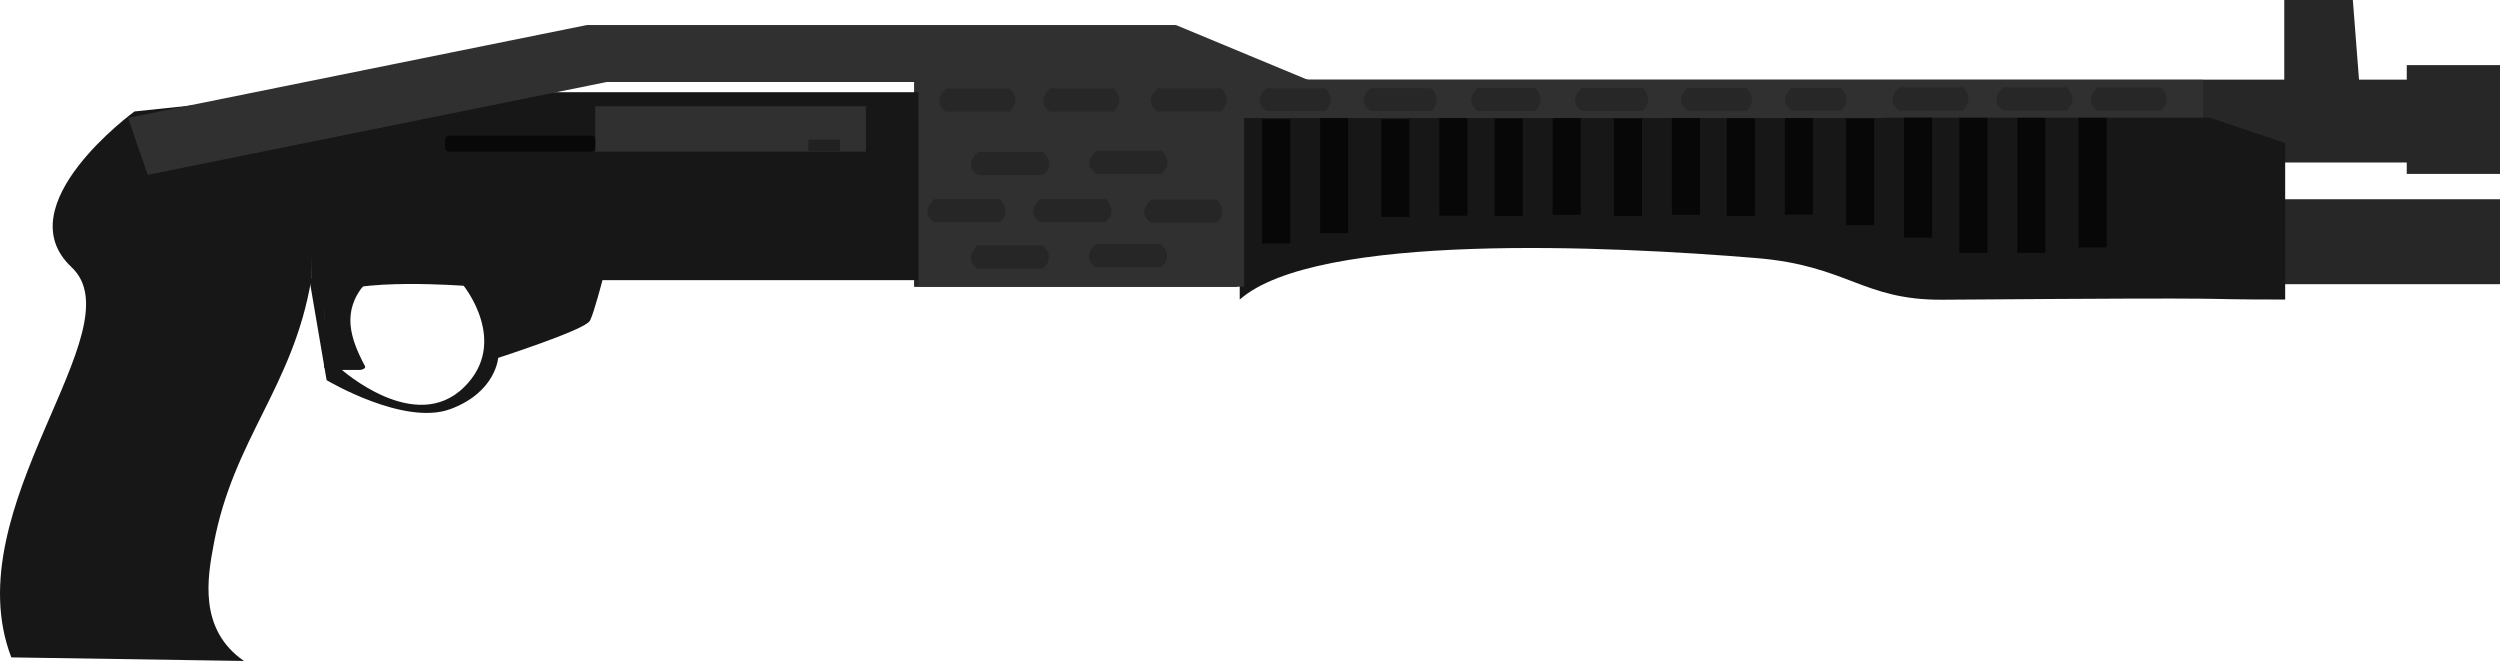
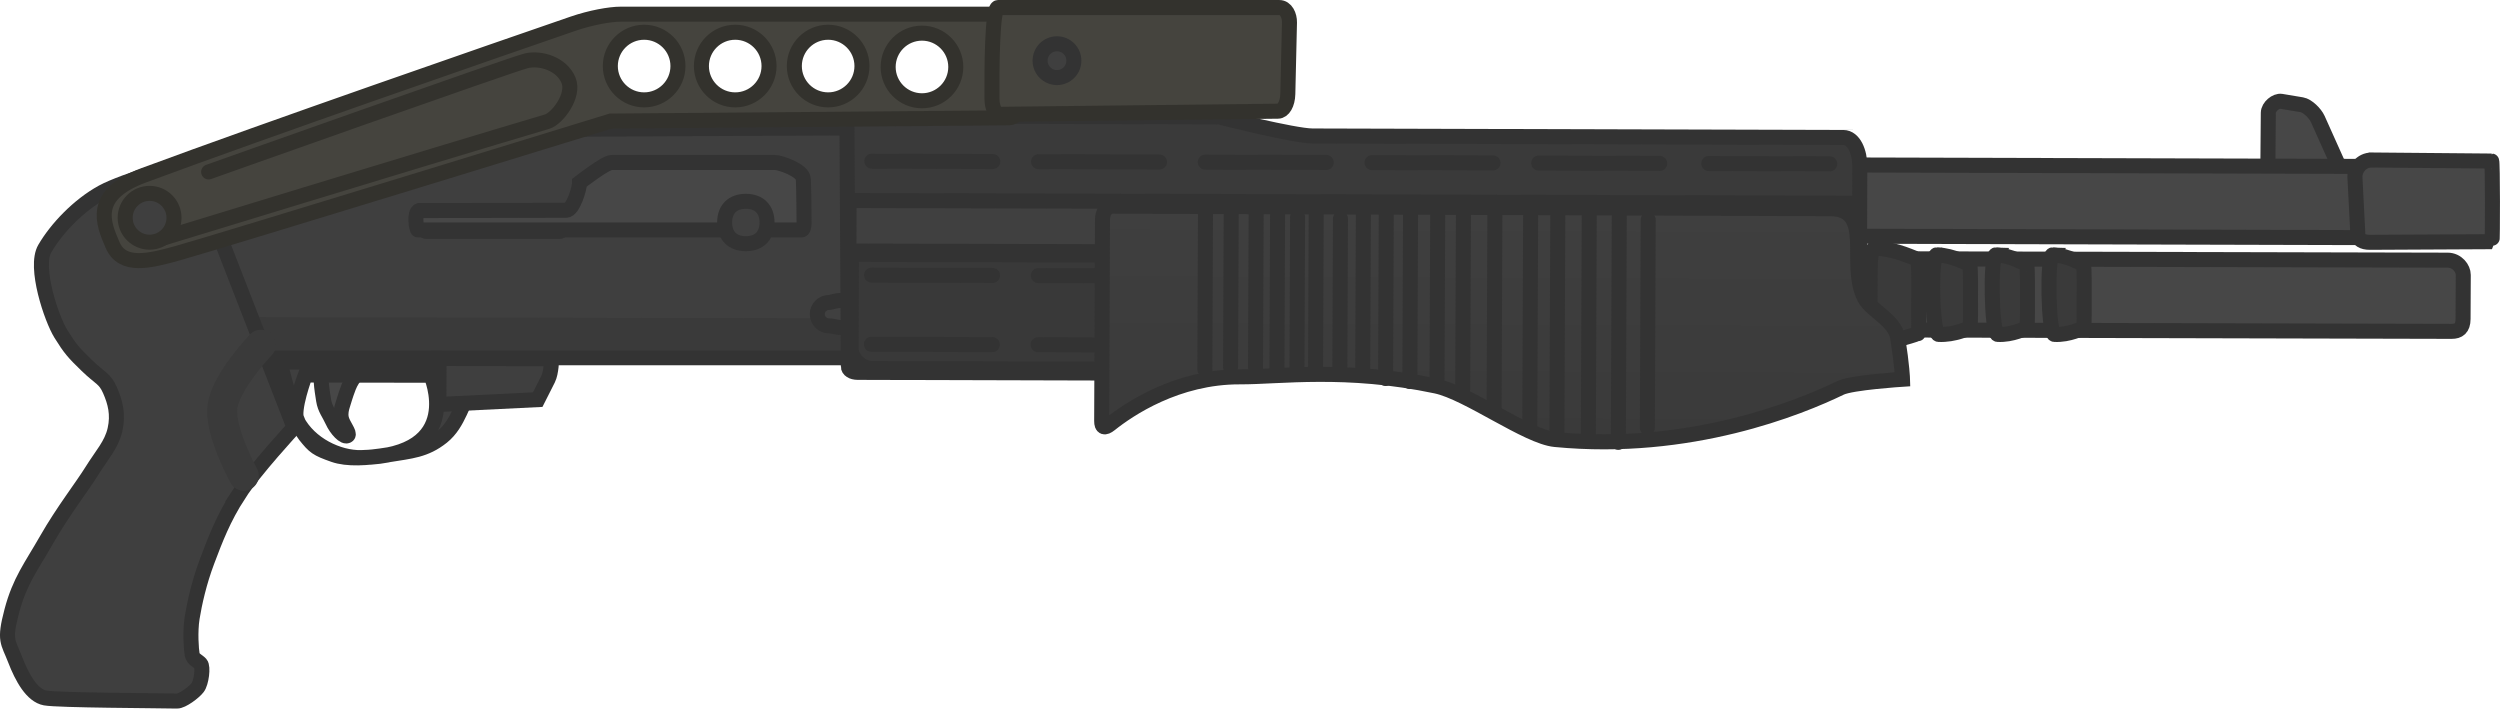
- <svg xmlns="http://www.w3.org/2000/svg" width="50mm" height="13.219mm" viewBox="0 0 50 13.219" version="1.1" id="svg5">
-   <defs id="defs2" />
-   <g id="layer1" transform="matrix(0.2416772,0,0,0.2416772,-3.58994,-28.07597)">
-     <rect style="fill:#272727;fill-opacity:1;stroke:#292929;stroke-width:0;stroke-linecap:square;stroke-linejoin:round;stroke-miterlimit:0" id="rect880" width="131.112" height="6.857" x="90.566" y="122.762" />
-     <rect style="fill:#272727;fill-opacity:1;stroke:#292929;stroke-width:0;stroke-linecap:square;stroke-linejoin:round;stroke-miterlimit:0" id="rect880-3" width="35.977" height="7.029" x="185.764" y="132.66" />
-     <rect style="fill:#272727;fill-opacity:1;stroke:#292929;stroke-width:0;stroke-linecap:square;stroke-linejoin:round;stroke-miterlimit:0" id="rect882" width="7.717" height="9.003" x="214.025" y="121.56" />
-     <path id="rect986" style="fill:#272727;stroke:#292929;stroke-width:0;stroke-linecap:square;stroke-linejoin:round;stroke-miterlimit:0" d="m 203.889,116.171 h 5.675 l 0.529,6.829 h -6.204 z" />
-     <path id="rect1225" style="fill:#171717;stroke:#292929;stroke-width:0;stroke-linecap:square;stroke-linejoin:round;stroke-miterlimit:0" d="m 117.448,125.896 h 80.257 l 6.259,2.117 v 12.947 c -9.418,-6.5e-4 -7.6e-4,-0.194 -28.338,0.015 -6.637,0.049 -7.843,-2.818 -15.405,-3.445 -12.128,-1.006 -36.408,-2.155 -42.773,3.43 z" />
-     <rect style="fill:#070707;fill-opacity:1;stroke:#292929;stroke-width:0;stroke-linecap:square;stroke-linejoin:round;stroke-miterlimit:0" id="rect2533" width="2.325" height="10.281" x="119.3" y="126.044" />
-     <rect style="fill:#070707;fill-opacity:1;stroke:#292929;stroke-width:0;stroke-linecap:square;stroke-linejoin:round;stroke-miterlimit:0" id="rect2533-6" width="2.325" height="9.525" x="124.097" y="125.938" />
-     <rect style="fill:#070707;fill-opacity:1;stroke:#292929;stroke-width:0;stroke-linecap:square;stroke-linejoin:round;stroke-miterlimit:0" id="rect2533-7" width="2.325" height="8.081" x="129.168" y="126.041" />
-     <rect style="fill:#070707;fill-opacity:1;stroke:#292929;stroke-width:0;stroke-linecap:square;stroke-linejoin:round;stroke-miterlimit:0" id="rect2533-6-5" width="2.325" height="8.081" x="133.966" y="125.935" />
-     <rect style="fill:#070707;fill-opacity:1;stroke:#292929;stroke-width:0;stroke-linecap:square;stroke-linejoin:round;stroke-miterlimit:0" id="rect2533-3" width="2.325" height="8.081" x="138.545" y="125.969" />
-     <rect style="fill:#070707;fill-opacity:1;stroke:#292929;stroke-width:0;stroke-linecap:square;stroke-linejoin:round;stroke-miterlimit:0" id="rect2533-6-56" width="2.325" height="8.081" x="143.342" y="125.863" />
-     <rect style="fill:#070707;fill-opacity:1;stroke:#292929;stroke-width:0;stroke-linecap:square;stroke-linejoin:round;stroke-miterlimit:0" id="rect2533-7-2" width="2.325" height="8.081" x="148.413" y="125.966" />
-     <rect style="fill:#070707;fill-opacity:1;stroke:#292929;stroke-width:0;stroke-linecap:square;stroke-linejoin:round;stroke-miterlimit:0" id="rect2533-6-5-9" width="2.325" height="8.081" x="153.21" y="125.86" />
-     <rect style="fill:#070707;fill-opacity:1;stroke:#292929;stroke-width:0;stroke-linecap:square;stroke-linejoin:round;stroke-miterlimit:0" id="rect2533-1" width="2.325" height="8.081" x="157.756" y="125.956" />
-     <rect style="fill:#070707;fill-opacity:1;stroke:#292929;stroke-width:0;stroke-linecap:square;stroke-linejoin:round;stroke-miterlimit:0" id="rect2533-6-2" width="2.325" height="8.081" x="162.553" y="125.851" />
-     <rect style="fill:#070707;fill-opacity:1;stroke:#292929;stroke-width:0;stroke-linecap:square;stroke-linejoin:round;stroke-miterlimit:0" id="rect2533-7-7" width="2.325" height="8.85" x="167.624" y="125.954" />
-     <rect style="fill:#070707;fill-opacity:1;stroke:#292929;stroke-width:0;stroke-linecap:square;stroke-linejoin:round;stroke-miterlimit:0" id="rect2533-6-5-0" width="2.325" height="9.987" x="172.422" y="125.848" />
-     <rect style="fill:#070707;fill-opacity:1;stroke:#292929;stroke-width:0;stroke-linecap:square;stroke-linejoin:round;stroke-miterlimit:0" id="rect2533-3-9" width="2.325" height="11.223" x="177" y="125.882" />
-     <rect style="fill:#070707;fill-opacity:1;stroke:#292929;stroke-width:0;stroke-linecap:square;stroke-linejoin:round;stroke-miterlimit:0" id="rect2533-6-56-3" width="2.325" height="11.207" x="181.798" y="125.892" />
-     <rect style="fill:#070707;fill-opacity:1;stroke:#292929;stroke-width:0;stroke-linecap:square;stroke-linejoin:round;stroke-miterlimit:0" id="rect2533-7-2-6" width="2.325" height="10.768" x="186.869" y="125.879" />
-     <path id="rect3906" style="fill:#303030;fill-opacity:1;stroke:#292929;stroke-width:0;stroke-linecap:square;stroke-linejoin:round;stroke-miterlimit:0" d="m 117.017,122.773 v 3.123 h 80.159 v -3.123 z m 63.601,0.629 h 5.292 c 0.589,0.611 0.606,1.25 0,1.918 h -5.292 c -0.769,-0.58 -0.707,-1.224 0,-1.918 z m -8.599,0.004 h 5.292 c 0.589,0.611 0.606,1.25 0,1.918 h -5.292 c -0.769,-0.58 -0.707,-1.224 0,-1.918 z m 16.405,0 h 5.292 c 0.589,0.611 0.606,1.25 0,1.918 h -5.292 c -0.769,-0.58 -0.707,-1.224 0,-1.918 z m -25.299,0.01 h 5.292 c 0.589,0.611 0.606,1.25 0,1.918 h -5.292 c -0.769,-0.58 -0.707,-1.224 0,-1.918 z m -8.599,0.004 h 5.292 c 0.589,0.611 0.606,1.25 0,1.918 h -5.292 c -0.769,-0.58 -0.707,-1.224 0,-1.918 z m -8.773,0.012 h 5.292 c 0.589,0.611 0.606,1.25 0,1.918 h -5.292 c -0.769,-0.58 -0.707,-1.224 0,-1.918 z m -8.599,0.004 h 5.292 c 0.589,0.611 0.606,1.25 0,1.918 h -5.292 c -0.769,-0.58 -0.707,-1.224 0,-1.918 z m -8.895,0.01 h 5.292 c 0.589,0.611 0.606,1.25 0,1.918 h -5.292 c -0.769,-0.58 -0.707,-1.224 0,-1.918 z m -8.6,0.004 h 5.292 c 0.589,0.611 0.606,1.25 0,1.918 h -5.292 c -0.769,-0.58 -0.707,-1.224 0,-1.918 z" />
-     <path id="rect3906-7" style="fill:#303030;fill-opacity:1;stroke:#292929;stroke-width:0;stroke-linecap:square;stroke-linejoin:round;stroke-miterlimit:0" d="m 90.499,122.821 v 3.123 h 80.159 v -3.123 z m 63.602,0.629 h 5.292 c 0.589,0.611 0.606,1.25 0,1.918 h -5.292 c -0.769,-0.58 -0.707,-1.224 0,-1.918 z m -8.599,0.004 h 5.292 c 0.589,0.611 0.606,1.25 0,1.918 h -5.292 c -0.769,-0.58 -0.707,-1.224 0,-1.918 z m 16.405,0 h 5.292 c 0.589,0.611 0.606,1.25 0,1.918 h -5.292 c -0.769,-0.58 -0.707,-1.224 0,-1.918 z m -25.299,0.01 h 5.292 c 0.589,0.611 0.606,1.25 0,1.918 h -5.292 c -0.769,-0.58 -0.707,-1.224 0,-1.918 z m -8.6,0.004 h 5.292 c 0.589,0.611 0.606,1.25 0,1.918 h -5.292 c -0.769,-0.58 -0.707,-1.224 0,-1.918 z m -8.773,0.012 h 5.292 c 0.589,0.611 0.606,1.25 0,1.918 h -5.292 c -0.769,-0.58 -0.707,-1.224 0,-1.918 z m -8.599,0.004 h 5.292 c 0.589,0.611 0.606,1.25 0,1.918 h -5.292 c -0.769,-0.58 -0.707,-1.224 0,-1.918 z m -8.895,0.01 h 5.292 c 0.589,0.611 0.606,1.25 0,1.918 h -5.292 c -0.769,-0.58 -0.707,-1.224 0,-1.918 z m -8.599,0.004 h 5.292 c 0.589,0.611 0.606,1.25 0,1.918 h -5.292 c -0.769,-0.58 -0.707,-1.224 0,-1.918 z" />
-     <path id="rect8108-9" style="fill:#262626;fill-opacity:1;stroke:#292929;stroke-width:0;stroke-linecap:square;stroke-linejoin:round;stroke-miterlimit:0" d="m 90.499,126.067 h 26.716 v 13.844 H 90.499 Z" />
-     <path id="rect5485" style="fill:#303030;fill-opacity:1;stroke:#292929;stroke-width:0;stroke-linecap:square;stroke-linejoin:round;stroke-miterlimit:0" d="m 90.858,125.805 v 14.097 h 26.958 v -14.097 z m 14.717,2.835 h 5.4 c 0.57,0.601 0.746,1.229 0,1.918 h -5.4 c -0.688,-0.495 -0.871,-1.096 0,-1.918 z m -9.787,0.112 h 5.4 c 0.57,0.601 0.746,1.229 0,1.918 h -5.4 c -0.688,-0.495 -0.871,-1.096 0,-1.918 z m 5.155,3.889 h 5.4 c 0.57,0.601 0.746,1.229 0,1.918 h -5.4 c -0.688,-0.495 -0.871,-1.096 0,-1.918 z m -8.762,0.011 h 5.4 c 0.57,0.601 0.746,1.229 0,1.918 h -5.4 c -0.688,-0.495 -0.871,-1.096 0,-1.918 z m 17.945,0.039 h 5.4 c 0.57,0.601 0.746,1.229 0,1.918 h -5.4 c -0.688,-0.495 -0.871,-1.096 0,-1.918 z m -4.576,3.675 h 5.4 c 0.57,0.601 0.746,1.229 0,1.918 h -5.4 c -0.688,-0.495 -0.871,-1.096 0,-1.918 z m -9.786,0.112 h 5.4 c 0.57,0.601 0.746,1.229 0,1.918 h -5.4 c -0.688,-0.495 -0.871,-1.096 0,-1.918 z" />
-     <rect style="fill:#171717;fill-opacity:1;stroke:#292929;stroke-width:0;stroke-linecap:square;stroke-linejoin:round;stroke-miterlimit:0" id="rect10698" width="50.253" height="15.553" x="40.605" y="123.802" />
-     <rect style="fill:#303030;fill-opacity:1;stroke:#292929;stroke-width:0;stroke-linecap:square;stroke-linejoin:round;stroke-miterlimit:0" id="rect11305" width="22.394" height="3.755" x="64.115" y="124.964" />
-     <rect style="fill:#212121;fill-opacity:1;stroke:#292929;stroke-width:0;stroke-linecap:square;stroke-linejoin:round;stroke-miterlimit:0" id="rect11553" width="2.625" height="0.976" x="81.75" y="127.726" />
-     <rect style="fill:#080808;fill-opacity:1;stroke:#292929;stroke-width:0;stroke-linecap:square;stroke-linejoin:round;stroke-miterlimit:0" id="rect11939" width="12.416" height="1.327" x="51.699" y="127.391" rx="0.3" ry="0.3" />
-     <path id="path12612" style="fill:#171717;fill-opacity:1;stroke:#171717;stroke-width:0.265px;stroke-linecap:butt;stroke-linejoin:miter;stroke-opacity:1" d="m 64.604,139.238 -23.999,0.116 1.398,8.193 c 0,0 6.323,3.748 10.077,2.354 3.754,-1.394 3.881,-4.214 3.881,-4.214 0,0 7.26,-2.341 7.609,-3.061 0.35,-0.72 1.034,-3.387 1.034,-3.387 z m -15.973,0.302 c 2.469,-0.012 4.664,0.154 4.664,0.154 0,0 3.93,4.79 0.065,8.604 -4.175,4.119 -10.411,-1.514 -10.411,-1.514 0,0 -2.292,-4.191 -0.968,-6.018 0.703,-0.97 3.852,-1.213 6.65,-1.226 z" />
-     <path id="rect13792" style="fill:#171717;stroke:#171717;stroke-width:0;stroke-linecap:square;stroke-linejoin:round;stroke-miterlimit:0" d="M 42.108,139.354 H 44.631 c 0.24,0 0.543,0.175 0.434,0.3 -1.981,2.276 -1.214,4.553 0,6.829 0.078,0.147 -0.194,0.3 -0.434,0.3 h -2.524 c -0.24,0 -0.434,-0.134 -0.434,-0.3 v -6.829 c 0,-0.166 0.194,-0.3 0.434,-0.3 z" />
-     <path id="rect15081" style="fill:#171717;stroke:#171717;stroke-width:0;stroke-linecap:square;stroke-linejoin:round;stroke-miterlimit:0" d="m 25.981,125.395 15.153,-1.593 -0.529,15.553 c -1.501,8.829 -6.433,13.14 -8.058,21.814 -0.521,2.779 -1.297,7.072 2.494,9.7 l -19.251,-0.295 c -4.754,-12.406 10.452,-27.171 4.983,-32.294 -5.469,-5.123 5.21,-12.884 5.21,-12.884 z" />
-     <path id="rect17139" style="fill:#303030;stroke:#303030;stroke-width:0;stroke-linecap:square;stroke-linejoin:round;stroke-miterlimit:0" transform="rotate(-8.800873)" d="m 5.886,128.336 38.698,-1.781 0.884,4.911 -38.698,1.781 z" />
-     <rect style="fill:#303030;fill-opacity:1;stroke:#303030;stroke-width:0;stroke-linecap:square;stroke-linejoin:round;stroke-miterlimit:0;stroke-opacity:1" id="rect18044" width="48.748" height="4.714" x="63.422" y="118.243" />
-     <path id="rect18548" style="fill:#303030;stroke:#303030;stroke-width:0;stroke-linecap:square;stroke-linejoin:round;stroke-miterlimit:0" transform="rotate(16.9953)" d="m 141.833,80.293 12.387,1.209 -4.1,1.735 -8.287,1.98 z" />
+ <svg xmlns="http://www.w3.org/2000/svg" version="1.1" width="83.162" height="23.571" viewBox="0 0 83.162 23.571" id="svg158">
+   <defs id="defs30">
+     <linearGradient x1="252.746" y1="179.2" x2="252.714" y2="186.981" gradientUnits="userSpaceOnUse" id="color-1">
+       <stop offset="0" stop-color="#3f3f3f" id="stop1" />
+       <stop offset="1" stop-color="#3a3a3a" id="stop2" />
+     </linearGradient>
+     <linearGradient x1="226.96" y1="106.523" x2="226.82" y2="122.001" gradientUnits="userSpaceOnUse" id="color-2">
+       <stop offset="0" stop-color="#141414" id="stop3" />
+       <stop offset="1" stop-color="#000000" id="stop4" />
+     </linearGradient>
+     <linearGradient x1="233.155" y1="107.158" x2="233.14" y2="108.862" gradientUnits="userSpaceOnUse" id="color-3">
+       <stop offset="0" stop-color="#424242" id="stop5" />
+       <stop offset="1" stop-color="#1e1e1e" id="stop6" />
+     </linearGradient>
+     <linearGradient x1="263.274" y1="105.272" x2="263.248" y2="108.037" gradientUnits="userSpaceOnUse" id="color-4">
+       <stop offset="0" stop-color="#202020" id="stop7" />
+       <stop offset="1" stop-color="#101010" id="stop8" />
+     </linearGradient>
+     <linearGradient x1="251.738" y1="110.077" x2="251.722" y2="111.784" gradientUnits="userSpaceOnUse" id="color-5">
+       <stop offset="0" stop-color="#202020" id="stop9" />
+       <stop offset="1" stop-color="#101010" id="stop10" />
+     </linearGradient>
+     <linearGradient x1="252.49" y1="107.83" x2="252.475" y2="109.537" gradientUnits="userSpaceOnUse" id="color-6">
+       <stop offset="0" stop-color="#202020" id="stop11" />
+       <stop offset="1" stop-color="#101010" id="stop12" />
+     </linearGradient>
+     <linearGradient x1="266.303" y1="107.753" x2="266.284" y2="109.904" gradientUnits="userSpaceOnUse" id="color-7">
+       <stop offset="0" stop-color="#202020" id="stop13" />
+       <stop offset="1" stop-color="#101010" id="stop14" />
+     </linearGradient>
+     <linearGradient x1="249.604" y1="106.605" x2="249.552" y2="112.304" gradientUnits="userSpaceOnUse" id="color-8">
+       <stop offset="0" stop-color="#8d9c4c" id="stop15" />
+       <stop offset="1" stop-color="#56602f" id="stop16" />
+     </linearGradient>
+     <linearGradient x1="249.573" y1="108.684" x2="249.565" y2="109.606" gradientUnits="userSpaceOnUse" id="color-9">
+       <stop offset="0" stop-color="#424242" id="stop17" />
+       <stop offset="1" stop-color="#1e1e1e" id="stop18" />
+     </linearGradient>
+     <linearGradient x1="249.641" y1="109.683" x2="249.618" y2="112.218" gradientUnits="userSpaceOnUse" id="color-10">
+       <stop offset="0" stop-color="#99a853" id="stop19" />
+       <stop offset="1" stop-color="#56602f" id="stop20" />
+     </linearGradient>
+     <linearGradient x1="237.582" y1="103.655" x2="237.589" y2="106.6" gradientUnits="userSpaceOnUse" id="color-11">
+       <stop offset="0" stop-color="#141414" id="stop21" />
+       <stop offset="1" stop-color="#000000" id="stop22" />
+     </linearGradient>
+     <linearGradient x1="224.844" y1="106.115" x2="225.668" y2="108.942" gradientUnits="userSpaceOnUse" id="color-12">
+       <stop offset="0" stop-color="#141414" id="stop23" />
+       <stop offset="1" stop-color="#000000" id="stop24" />
+     </linearGradient>
+     <linearGradient x1="240.89" y1="103.197" x2="243.834" y2="103.184" gradientUnits="userSpaceOnUse" id="color-13">
+       <stop offset="0" stop-color="#141414" id="stop25" />
+       <stop offset="1" stop-color="#000000" id="stop26" />
+     </linearGradient>
+     <linearGradient x1="254.471" y1="113.499" x2="251.991" y2="121.306" gradientUnits="userSpaceOnUse" id="color-14">
+       <stop offset="0" stop-color="#121212" id="stop27" />
+       <stop offset="1" stop-color="#323232" id="stop28" />
+     </linearGradient>
+     <linearGradient x1="252.055" y1="108.925" x2="252.005" y2="114.376" gradientUnits="userSpaceOnUse" id="color-15">
+       <stop offset="0" stop-color="#333333" id="stop29" />
+       <stop offset="1" stop-color="#101010" id="stop30" />
+     </linearGradient>
+   </defs>
+   <g transform="translate(-203.5009,-172.2985)" id="g158">
+     <g data-paper-data="{&quot;isPaintingLayer&quot;:true}" fill-rule="nonzero" stroke-linejoin="miter" stroke-miterlimit="10" stroke-dasharray="none" stroke-dashoffset="0" style="mix-blend-mode:normal" id="g157">
+       <g stroke="#333333" stroke-width="0.5" stroke-linecap="butt" id="g36">
+         <path d="m 278.94,177.968 c 0,0 0.013,-1.498 0.016,-1.916 0.002,-0.204 0.257,-0.412 0.43,-0.383 0.148,0.025 0.446,0.075 0.683,0.114 0.192,0.032 0.447,0.288 0.531,0.473 0.17,0.378 0.773,1.723 0.773,1.723 z" fill="#474747" id="path30" />
+         <path d="m 231.724,183.189 0.012,-2.368 c 0,0 49.983,0.124 53.184,0.132 0.318,7.9e-4 0.522,0.275 0.521,0.491 -0.001,0.253 -0.005,1.007 -0.007,1.466 -0.002,0.31 -0.148,0.412 -0.381,0.411 -2.76,-0.007 -53.33,-0.133 -53.33,-0.133 z" fill="#474747" id="path31" />
+         <path d="m 269.899,180.774 c 0.535,0.028 0.948,0.31 1.016,0.313 0.017,8.8e-4 0.028,0.307 0.028,0.548 -7e-5,0.282 -2.5e-4,0.609 -3.6e-4,1.122 -9e-5,0.346 -0.008,0.46 -0.02,0.459 -0.056,-0.003 -0.472,0.233 -0.971,0.207 -0.206,-0.011 -0.254,-2.661 -0.052,-2.65 z" fill="#3a3a3a" id="path32" />
+         <path d="m 271.787,180.774 c 0.535,0.028 0.948,0.31 1.016,0.313 0.017,8.8e-4 0.028,0.307 0.028,0.548 -7e-5,0.282 -2.5e-4,0.609 -3.6e-4,1.122 -9e-5,0.346 -0.008,0.46 -0.02,0.459 -0.056,-0.003 -0.472,0.233 -0.971,0.207 -0.206,-0.011 -0.254,-2.661 -0.052,-2.65 z" fill="#3a3a3a" id="path33" />
+         <path d="m 267.931,180.774 c 0.574,0.028 1.016,0.31 1.089,0.313 0.018,8.8e-4 0.03,0.307 0.03,0.548 -7e-5,0.282 -2.6e-4,0.609 -3.9e-4,1.122 -9e-5,0.346 -0.009,0.46 -0.022,0.459 -0.059,-0.003 -0.506,0.233 -1.041,0.207 -0.22,-0.011 -0.273,-2.661 -0.056,-2.65 z" fill="#3a3a3a" id="path34" />
+         <path d="m 231.86,180.064 0.012,-2.368 c 0,0 47.36,0.13 50.715,0.139 0.37,0.001 0.614,0.267 0.613,0.478 -9.5e-4,0.184 -0.005,0.966 -0.008,1.466 -10e-4,0.248 -0.187,0.426 -0.473,0.425 -2.975,-0.008 -50.861,-0.139 -50.861,-0.139 z" fill="#474747" id="path35" />
+         <path d="m 282.402,177.621 c 1.187,0.011 3.76,0.036 3.984,0.035 0.032,-1.7e-4 0.034,2.682 0.009,2.682 -0.212,0.001 -3.022,0.016 -4.063,0.021 -0.239,0.001 -0.389,-0.095 -0.397,-0.249 -0.025,-0.486 -0.079,-1.539 -0.098,-1.913 -0.013,-0.255 0.203,-0.579 0.564,-0.575 z" fill="#474747" id="path36" />
+       </g>
+       <g id="g47">
+         <g stroke="#333333" id="g46">
+           <path d="m 212.686,176.647 c 0.918,0 17.515,-0.092 19.186,-0.092 0.082,0 0.125,0.603 0.125,1.144 0,0.959 0,4.121 0,5.763 0,0.61 -0.049,0.737 -0.142,0.737 -0.239,0 -19.147,0 -19.584,0 -0.073,0 -2.325,-5.752 -2.325,-6.605 0,0 2.667,-0.947 2.739,-0.947 z" fill="#3f3f3f" stroke-width="0.5" stroke-linecap="butt" id="path37" />
+           <path d="m 231.775,182.887 c 0,0 0.009,1.065 -0.082,1.065 -0.234,0 -19.198,0 -19.626,0 -0.025,0 -0.22,-1.104 -0.22,-1.104 z" fill="#3a3a3a" stroke-width="0" stroke-linecap="butt" id="path38" />
+           <path d="m 211.449,188.738 c -0.523,0.805 -0.786,1.509 -1.056,2.222 -0.27,0.713 -0.424,1.418 -0.5,1.889 -0.076,0.471 -0.029,1.062 0,1.222 0.029,0.16 0.188,0.206 0.281,0.309 0.092,0.101 0.025,0.63 -0.098,0.79 -0.118,0.155 -0.512,0.453 -0.69,0.449 -0.637,-0.015 -3.944,-0.024 -4.382,-0.103 -0.438,-0.08 -0.768,-0.674 -1,-1.278 -0.232,-0.604 -0.376,-0.608 -0.111,-1.611 0.265,-1.004 0.639,-1.465 1.167,-2.389 0.528,-0.924 1.175,-1.754 1.5,-2.278 0.325,-0.524 0.654,-0.866 0.767,-1.372 0.113,-0.505 0.009,-0.908 -0.167,-1.309 -0.176,-0.401 -0.324,-0.389 -0.767,-0.819 -0.444,-0.43 -0.556,-0.556 -0.867,-1.056 -0.311,-0.5 -0.893,-2.222 -0.534,-2.837 0.39,-0.669 1.119,-1.437 1.916,-1.874 0.704,-0.386 2.929,-1.033 2.929,-1.033 l 3.444,8.856 c 0,0 -1.31,1.417 -1.833,2.222 z" fill="#3f3f3f" stroke-width="0.5" stroke-linecap="round" id="path39" />
+           <path d="m 214.303,184.578 c 0.356,0 1.207,0 1.207,0 0,0 -0.276,0.246 -0.411,0.593 -0.113,0.292 -0.157,0.469 -0.198,0.593 -0.039,0.118 -0.08,0.278 -0.046,0.446 0.046,0.224 0.296,0.498 0.217,0.572 -0.11,0.102 -0.388,-0.21 -0.507,-0.474 -0.114,-0.255 -0.255,-0.405 -0.3,-0.698 -0.044,-0.293 -0.18,-1.031 0.039,-1.031 z" fill="#474747" stroke-width="0.5" stroke-linecap="butt" id="path40" />
+           <path d="m 212.82,184.342 h 7.391 c 0,0 -0.68,0.465 -0.974,0.831 -0.359,0.447 -0.459,1.2 -1.026,1.655 -0.567,0.455 -1.059,0.477 -1.783,0.597 -0.723,0.12 -1.376,0.158 -1.826,0 -0.57,-0.201 -0.643,-0.26 -0.951,-0.646 -0.203,-0.255 -0.361,-0.775 -0.527,-1.293 -0.166,-0.518 -0.304,-1.144 -0.304,-1.144 z m 2.691,3.179 c 3.503,-0.071 2.323,-2.74 2.323,-2.74 l -4.177,-0.007 c 0,0 -0.446,1.185 -0.274,1.513 0.417,0.798 1.377,1.249 2.128,1.234 z" fill="#3f3f3f" stroke-width="0.5" stroke-linecap="round" id="path41" />
+           <path d="m 230.688,182.749 c 0,-0.215 0.174,-0.389 0.389,-0.389 0.102,0 0.458,-0.162 0.616,0.019 0.158,0.181 0.184,0.49 0.011,0.703 -0.173,0.213 -0.412,0.056 -0.627,0.056 -0.215,0 -0.389,-0.174 -0.389,-0.389 z" fill="#404040" stroke-width="0.5" stroke-linecap="butt" id="path42" />
+           <g stroke-width="0.5" id="g45">
+             <path d="m 217.664,179.995 h 4.471" fill="none" stroke-linecap="round" id="path43" />
+             <path d="m 223.845,177.703 c 1.28,0 4.17,0 5.434,0 0.164,0 0.933,0.25 0.946,0.558 0.015,0.365 0.023,1.254 0.023,1.457 0,0.139 -0.03,0.23 -0.088,0.23 -1.105,0 -12.185,0 -12.757,0 -0.045,0 -0.145,-0.576 0.038,-0.646 0,0 4.128,-0.003 4.895,-0.009 0.235,-0.002 0.447,-0.752 0.446,-0.921 0,0 0.855,-0.669 1.064,-0.669 z" fill="#474747" stroke-linecap="butt" id="path44" />
+             <path d="m 227.606,179.7 c 0,-0.442 0.263,-0.705 0.705,-0.705 0.442,0 0.705,0.263 0.705,0.705 0,0.442 -0.263,0.705 -0.705,0.705 -0.442,0 -0.705,-0.263 -0.705,-0.705 z" fill="#404040" stroke-linecap="butt" id="path45" />
+           </g>
+           <path d="m 218.1,185.753 0.007,-1.53 3.741,0.01 c 0,0 -0.002,0.453 -0.117,0.68 -0.114,0.226 -0.343,0.679 -0.343,0.679 z" fill="#3f3f3f" stroke-width="0.5" stroke-linecap="butt" id="path46" />
+         </g>
+         <path d="m 211.609,188.123 c 0,0 -0.763,-1.379 -0.716,-2.218 0.048,-0.85 1.288,-2.139 1.288,-2.139" fill="none" stroke="#3a3a3a" stroke-width="1" stroke-linecap="round" id="path47" />
+       </g>
+       <path d="m 265.863,180.551 c 0.752,0.033 1.33,0.362 1.426,0.366 0.024,0.001 0.039,0.359 0.039,0.64 -10e-5,0.33 -3.4e-4,0.711 -5.2e-4,1.31 -1.2e-4,0.404 -0.011,0.537 -0.029,0.536 -0.078,-0.003 -0.663,0.272 -1.363,0.242 -0.289,-0.013 -0.357,-3.107 -0.073,-3.095 z" fill="#3a3a3a" stroke="#333333" stroke-width="0.5" stroke-linecap="butt" id="path48" />
+       <g stroke="#333333" stroke-width="0.5" id="g71">
+         <g id="g70">
+           <path d="m 231.721,184.486 c -0.004,-0.656 -0.039,-6.69 -0.047,-8.058 -0.001,-0.176 0.1,-0.275 0.242,-0.274 1.004,0.003 12.136,0.034 12.136,0.034 0,0 2.49,0.632 3.111,0.634 2.284,0.006 14.862,0.042 17.657,0.05 0.353,0.001 0.549,0.489 0.547,0.951 -0.004,1.251 -0.021,6.956 -0.021,6.956 0,0 -31.351,-0.088 -33.312,-0.094 -0.19,-5.3e-4 -0.313,-0.084 -0.314,-0.198 z" fill="#3a3a3a" stroke-linecap="butt" id="path49" />
+           <path d="m 231.741,180.649 0.004,-1.68 33.483,0.089 -0.004,1.68 z" fill="#404040" stroke-linecap="butt" id="path50" />
+           <path d="m 231.814,183.891 c 0.002,-0.658 0.01,-3.13 0.01,-3.13 l 33.889,0.094 -0.012,3.795 c 0,0 -30.31,-0.084 -33.162,-0.092 -0.422,-0.001 -0.726,-0.364 -0.725,-0.667 z" fill="#393939" stroke-linecap="butt" id="path51" />
+           <g fill="none" stroke-linecap="round" id="g57">
+             <path d="m 236.517,181.462 -4.024,-0.011" id="path52" />
+             <path d="m 238.039,181.466 4.024,0.011" id="path53" />
+             <path d="m 243.586,181.482 4.024,0.011" id="path54" />
+             <path d="m 253.155,181.508 -4.024,-0.011" id="path55" />
+             <path d="m 254.678,181.512 4.024,0.011" id="path56" />
+             <path d="m 264.356,181.539 -4.024,-0.011" id="path57" />
+           </g>
+           <g fill="none" stroke-linecap="round" id="g63">
+             <path d="m 236.51,183.762 -4.024,-0.011" id="path58" />
+             <path d="m 242.056,183.777 -4.024,-0.011" id="path59" />
+             <path d="m 247.602,183.792 -4.024,-0.011" id="path60" />
+             <path d="m 253.148,183.808 -4.024,-0.011" id="path61" />
+             <path d="m 254.671,183.812 4.024,0.011" id="path62" />
+             <path d="m 264.349,183.839 -4.024,-0.011" id="path63" />
+           </g>
+           <g fill="none" stroke-linecap="round" id="g69">
+             <path d="m 236.526,177.672 -4.024,-0.011" id="path64" />
+             <path d="m 242.072,177.688 -4.024,-0.011" id="path65" />
+             <path d="m 247.619,177.703 -4.024,-0.011" id="path66" />
+             <path d="m 253.165,177.718 -4.024,-0.011" id="path67" />
+             <path d="m 254.687,177.723 4.024,0.011" id="path68" />
+             <path d="m 260.342,177.738 4.024,0.011" id="path69" />
+           </g>
+         </g>
+         <path d="m 235.835,175.951 c 0,0 -0.002,-1.412 -0.003,-1.704 -1.7e-4,-0.101 0.045,-0.203 0.112,-0.202 0.164,0.002 0.459,0.006 0.547,0.007 0.049,6.3e-4 0.086,0.102 0.107,0.24 0.012,0.077 0.036,0.165 0.08,0.253 0.168,0.331 0.512,0.689 0.534,0.689 0.14,0.002 0.482,0.012 0.654,0.014 0.022,2.9e-4 0.034,0.139 0.034,0.27 -2.3e-4,0.355 -0.001,0.46 -0.001,0.46 z" fill="#3a3a3a" stroke-linecap="butt" id="path70" />
+       </g>
+       <g stroke="#333333" stroke-width="0.5" id="g89">
+         <path d="m 240.148,186.302 c 0.005,-1.31 0.024,-5.886 0.027,-6.696 9.8e-4,-0.239 0.123,-0.45 0.348,-0.449 2.67,0.009 19.998,0.07 23.864,0.084 1.471,0.005 0.556,1.856 1.138,2.973 0.221,0.423 1.012,0.741 1.102,1.319 0.149,0.948 0.161,1.381 0.161,1.381 0,0 -1.694,0.108 -2.059,0.285 -1.352,0.656 -5.012,2.155 -9.498,1.719 -0.936,-0.091 -2.903,-1.555 -3.959,-1.778 -2.999,-0.634 -5.208,-0.301 -6.527,-0.306 -2.094,-0.007 -3.697,1.081 -4.318,1.577 -0.183,0.146 -0.28,0.113 -0.279,-0.109 z" fill="url(#color-1)" stroke-linecap="butt" id="path71" style="fill:url(#color-1)" />
+         <path d="m 243.58,184.591 0.021,-5.264" fill="none" stroke-linecap="round" id="path72" />
+         <path d="m 244.436,184.514 0.021,-5.264" fill="none" stroke-linecap="round" id="path73" />
+         <path d="m 245.287,179.221 -0.022,5.312" fill="none" stroke-linecap="round" id="path74" />
+         <path d="m 245.978,184.584 0.022,-5.312" fill="none" stroke-linecap="round" id="path75" />
+         <path d="m 246.644,184.587 0.021,-5.069" fill="none" stroke-linecap="round" id="path76" />
+         <path d="m 247.263,184.54 0.021,-5.215" fill="none" stroke-linecap="round" id="path77" />
+         <path d="m 248.07,184.738 0.021,-5.166" fill="none" stroke-linecap="round" id="path78" />
+         <path d="m 248.831,184.789 0.022,-5.41" fill="none" stroke-linecap="round" id="path79" />
+         <path d="m 249.592,184.889 0.023,-5.605" fill="none" stroke-linecap="round" id="path80" />
+         <path d="m 250.4,184.99 0.023,-5.702" fill="none" stroke-linecap="round" id="path81" />
+         <path d="m 251.326,179.388 -0.023,5.556" fill="none" stroke-linecap="round" id="path82" />
+         <path d="m 252.158,185.24 0.024,-5.946" fill="none" stroke-linecap="round" id="path83" />
+         <path d="m 253.202,185.828 0.026,-6.482" fill="none" stroke-linecap="round" id="path84" />
+         <path d="m 254.417,179.496 -0.028,6.969" fill="none" stroke-linecap="round" id="path85" />
+         <path d="m 255.291,186.761 0.03,-7.359" fill="none" stroke-linecap="round" id="path86" />
+         <path d="m 256.367,179.406 -0.03,7.408" fill="none" stroke-linecap="round" id="path87" />
+         <path d="m 257.366,179.361 -0.031,7.652" fill="none" stroke-linecap="round" id="path88" />
+         <path d="m 258.328,179.608 -0.028,6.921" fill="none" stroke-linecap="round" id="path89" />
+       </g>
+       <g stroke="#33322d" stroke-width="0.5" id="g92">
+         <g id="g91">
+           <path d="m 237.578,173.267 c -0.013,0.393 -0.053,1.636 -0.077,2.377 -0.011,0.337 -0.209,0.572 -0.455,0.574 -1.356,0.011 -13.23,0.108 -13.23,0.108 0,0 -12.952,3.987 -14.415,4.397 -0.945,0.265 -1.828,0.478 -2.154,-0.272 -0.326,-0.75 -0.71,-1.674 1.029,-2.319 4.178,-1.549 11.668,-4.142 14.279,-5.042 0.588,-0.203 1.231,-0.32 1.595,-0.32 1.434,0 10.718,0 12.958,0 0.311,0 0.478,0.263 0.47,0.498 z m -6.529,0.104 c -0.621,0 -1.125,0.504 -1.125,1.125 0,0.621 0.504,1.125 1.125,1.125 0.621,0 1.125,-0.504 1.125,-1.125 0,-0.621 -0.504,-1.125 -1.125,-1.125 z m 3.121,0.03 c -0.621,0 -1.125,0.504 -1.125,1.125 0,0.621 0.504,1.125 1.125,1.125 0.621,0 1.125,-0.504 1.125,-1.125 0,-0.621 -0.504,-1.125 -1.125,-1.125 z m -6.212,-0.03 c -0.621,0 -1.125,0.504 -1.125,1.125 0,0.621 0.504,1.125 1.125,1.125 0.621,0 1.125,-0.504 1.125,-1.125 0,-0.621 -0.504,-1.125 -1.125,-1.125 z m -3.03,0 c -0.621,0 -1.125,0.504 -1.125,1.125 0,0.621 0.504,1.125 1.125,1.125 0.621,0 1.125,-0.504 1.125,-1.125 0,-0.621 -0.504,-1.125 -1.125,-1.125 z" fill="#45443e" stroke-linecap="butt" id="path90" />
+           <path d="m 210.441,178.018 c 0,0 10.101,-3.59 10.574,-3.699 0.473,-0.109 1.168,0.101 1.397,0.648 0.213,0.511 -0.376,1.278 -0.712,1.378 -4.044,1.2 -13.134,3.985 -13.134,3.985" fill="none" stroke-linecap="round" id="path91" />
+         </g>
+         <path d="m 209.289,179.543 c 0,0.449 -0.364,0.812 -0.812,0.812 -0.449,0 -0.812,-0.364 -0.812,-0.812 0,-0.449 0.364,-0.812 0.812,-0.812 0.449,0 0.812,0.364 0.812,0.812 z" fill="#3f3f3f" stroke-linecap="butt" id="path92" />
+       </g>
+       <g stroke-width="0.5" id="g95">
+         <path d="m 246.395,173.046 c -0.009,0.393 -0.038,1.636 -0.055,2.377 -0.008,0.337 -0.15,0.572 -0.327,0.574 -0.868,0.01 -7.724,0.087 -9.22,0.104 -0.185,0.002 -0.292,-0.205 -0.294,-0.52 -0.007,-0.989 0.003,-3.032 0.201,-3.032 1.03,0 7.747,0 9.357,0 0.223,0 0.343,0.263 0.338,0.498 z" fill="#45443e" stroke="#33322d" stroke-linecap="butt" id="path94" />
+         <path d="m 238.661,174.879 c -0.311,0 -0.562,-0.252 -0.562,-0.562 0,-0.311 0.252,-0.562 0.562,-0.562 0.311,0 0.562,0.252 0.562,0.562 0,0.311 -0.252,0.562 -0.562,0.562 z" fill="#3f3f3f" stroke="#333333" stroke-linecap="butt" id="path95" />
+       </g>
+       <g stroke-width="0.25" id="g156">
+         <g id="g104">
+           <path d="" fill="#101010" stroke="#000000" stroke-linecap="butt" id="path96" />
+           <path d="" fill="url(#color-2)" stroke="#000000" stroke-linecap="butt" id="path97" style="fill:url(#color-2)" />
+           <path d="" fill="#101010" stroke="#000000" stroke-linecap="butt" id="path98" />
+           <path d="" fill="none" stroke="#000000" stroke-linecap="round" id="path99" />
+           <path d="" fill="url(#color-3)" stroke="#000000" stroke-linecap="butt" id="path100" style="fill:url(#color-3)" />
+           <path d="" fill="#1e1e1e" stroke="#000000" stroke-linecap="butt" id="path101" />
+           <path d="" fill="#ffb900" stroke="#926b00" stroke-linecap="butt" id="path102" />
+           <path d="" fill="#ffb900" stroke="#926b00" stroke-linecap="butt" id="path103" />
+           <path d="" fill="#ffb900" stroke="#926b00" stroke-linecap="butt" id="path104" />
+         </g>
+         <g stroke="#000000" stroke-linecap="butt" id="g108">
+           <path d="" fill="url(#color-4)" id="path105" style="fill:url(#color-4)" />
+           <path d="" fill="url(#color-5)" id="path106" style="fill:url(#color-5)" />
+           <path d="" fill="url(#color-6)" id="path107" style="fill:url(#color-6)" />
+           <path d="" fill="url(#color-7)" id="path108" style="fill:url(#color-7)" />
+         </g>
+         <g stroke="#000000" id="g130">
+           <path d="" fill="url(#color-8)" stroke-linecap="butt" id="path109" style="fill:url(#color-8)" />
+           <path d="" fill="url(#color-9)" stroke-linecap="butt" id="path110" style="fill:url(#color-9)" />
+           <path d="" fill="url(#color-10)" stroke-linecap="butt" id="path111" style="fill:url(#color-10)" />
+           <g fill="none" stroke-linecap="round" id="g117">
+             <path d="" id="path112" />
+             <path d="" id="path113" />
+             <path d="" id="path114" />
+             <path d="" id="path115" />
+             <path d="" id="path116" />
+             <path d="" id="path117" />
+           </g>
+           <g fill="none" stroke-linecap="round" id="g123">
+             <path d="" id="path118" />
+             <path d="" id="path119" />
+             <path d="" id="path120" />
+             <path d="" id="path121" />
+             <path d="" id="path122" />
+             <path d="" id="path123" />
+           </g>
+           <g fill="none" stroke-linecap="round" id="g129">
+             <path d="" id="path124" />
+             <path d="" id="path125" />
+             <path d="" id="path126" />
+             <path d="" id="path127" />
+             <path d="" id="path128" />
+             <path d="" id="path129" />
+           </g>
+         </g>
+         <g stroke="#000000" id="g134">
+           <path d="" fill="url(#color-11)" stroke-linecap="butt" id="path130" style="fill:url(#color-11)" />
+           <path d="" fill="url(#color-12)" stroke-linecap="butt" id="path131" style="fill:url(#color-12)" />
+           <path d="" fill="url(#color-13)" stroke-linecap="butt" id="path132" style="fill:url(#color-13)" />
+           <path d="" fill="#444444" stroke-linecap="butt" id="path133" />
+           <path d="" fill="none" stroke-linecap="round" id="path134" />
+         </g>
+         <g stroke="#000000" id="g155">
+           <path d="" fill="url(#color-14)" stroke-linecap="butt" id="path135" style="fill:url(#color-14)" />
+           <g id="g154">
+             <path d="" fill="url(#color-15)" stroke-linecap="butt" id="path136" style="fill:url(#color-15)" />
+             <path d="" fill="none" stroke-linecap="round" id="path137" />
+             <path d="" fill="none" stroke-linecap="round" id="path138" />
+             <path d="" fill="none" stroke-linecap="round" id="path139" />
+             <path d="" fill="none" stroke-linecap="round" id="path140" />
+             <path d="" fill="none" stroke-linecap="round" id="path141" />
+             <path d="" fill="none" stroke-linecap="round" id="path142" />
+             <path d="" fill="none" stroke-linecap="round" id="path143" />
+             <path d="" fill="none" stroke-linecap="round" id="path144" />
+             <path d="" fill="none" stroke-linecap="round" id="path145" />
+             <path d="" fill="none" stroke-linecap="round" id="path146" />
+             <path d="" fill="none" stroke-linecap="round" id="path147" />
+             <path d="" fill="none" stroke-linecap="round" id="path148" />
+             <path d="" fill="none" stroke-linecap="round" id="path149" />
+             <path d="" fill="none" stroke-linecap="round" id="path150" />
+             <path d="" fill="none" stroke-linecap="round" id="path151" />
+             <path d="" fill="none" stroke-linecap="round" id="path152" />
+             <path d="" fill="none" stroke-linecap="round" id="path153" />
+             <path d="" fill="none" stroke-linecap="round" id="path154" />
+           </g>
+         </g>
+       </g>
+     </g>
  </g>
</svg>
